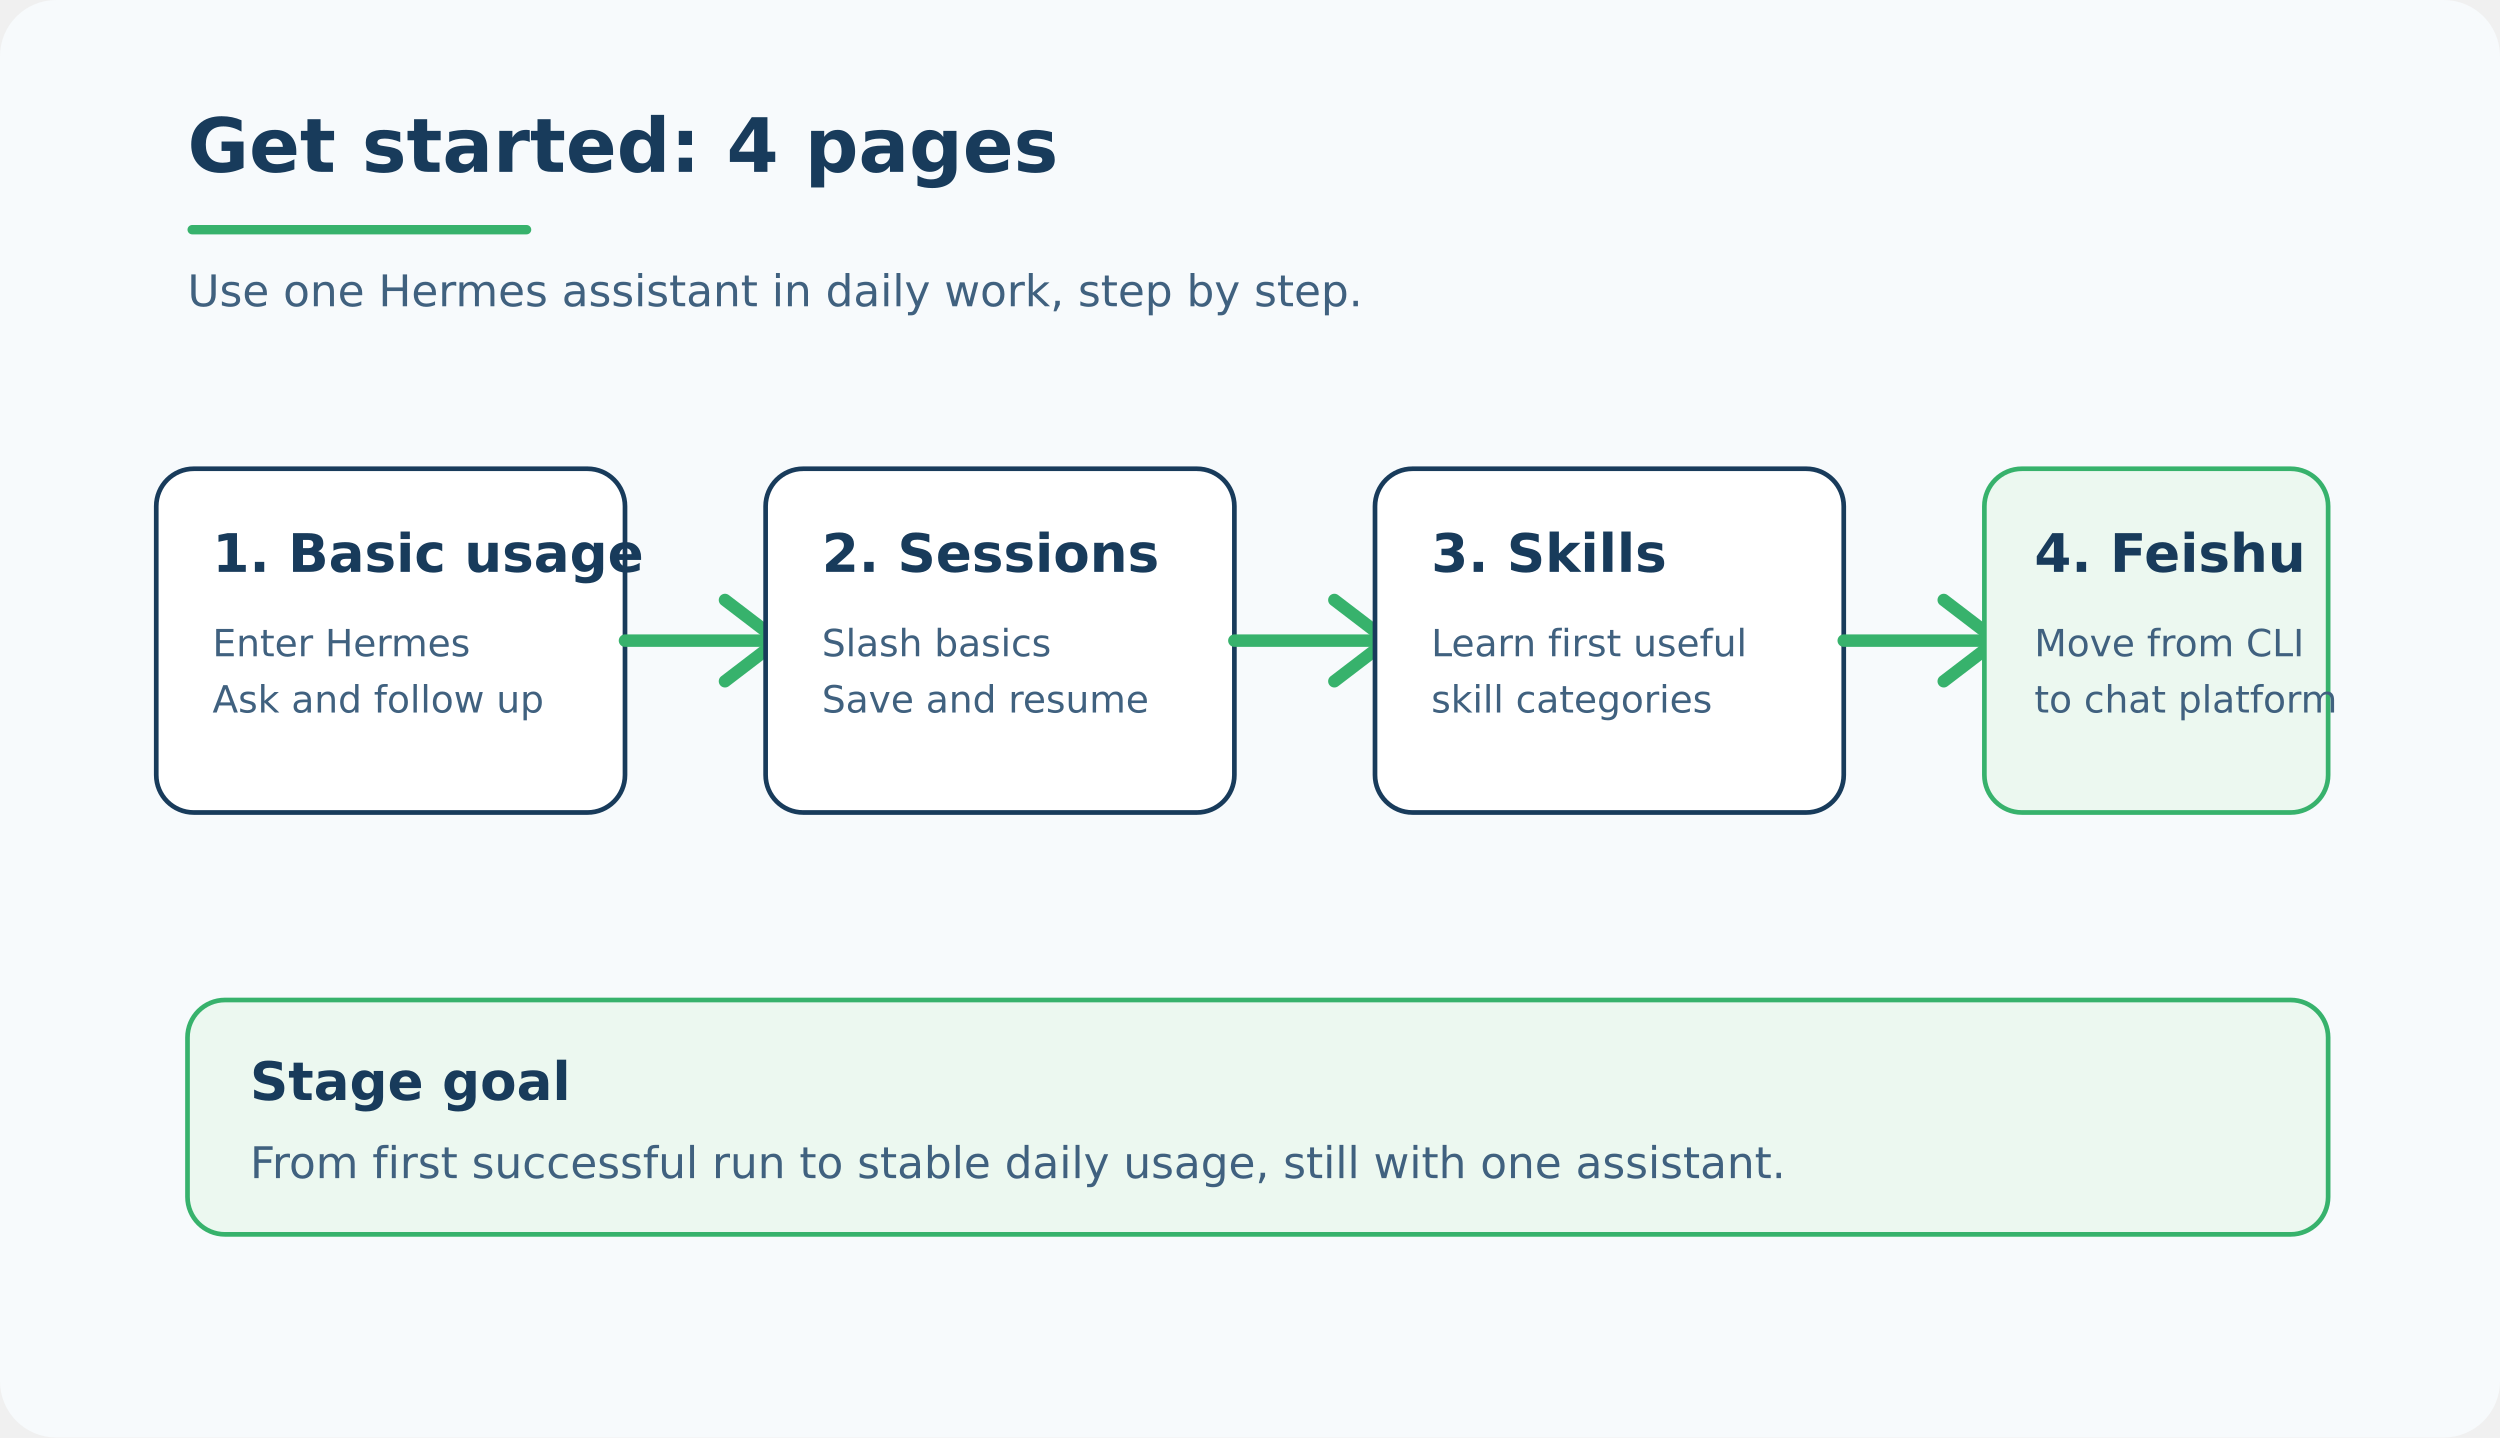
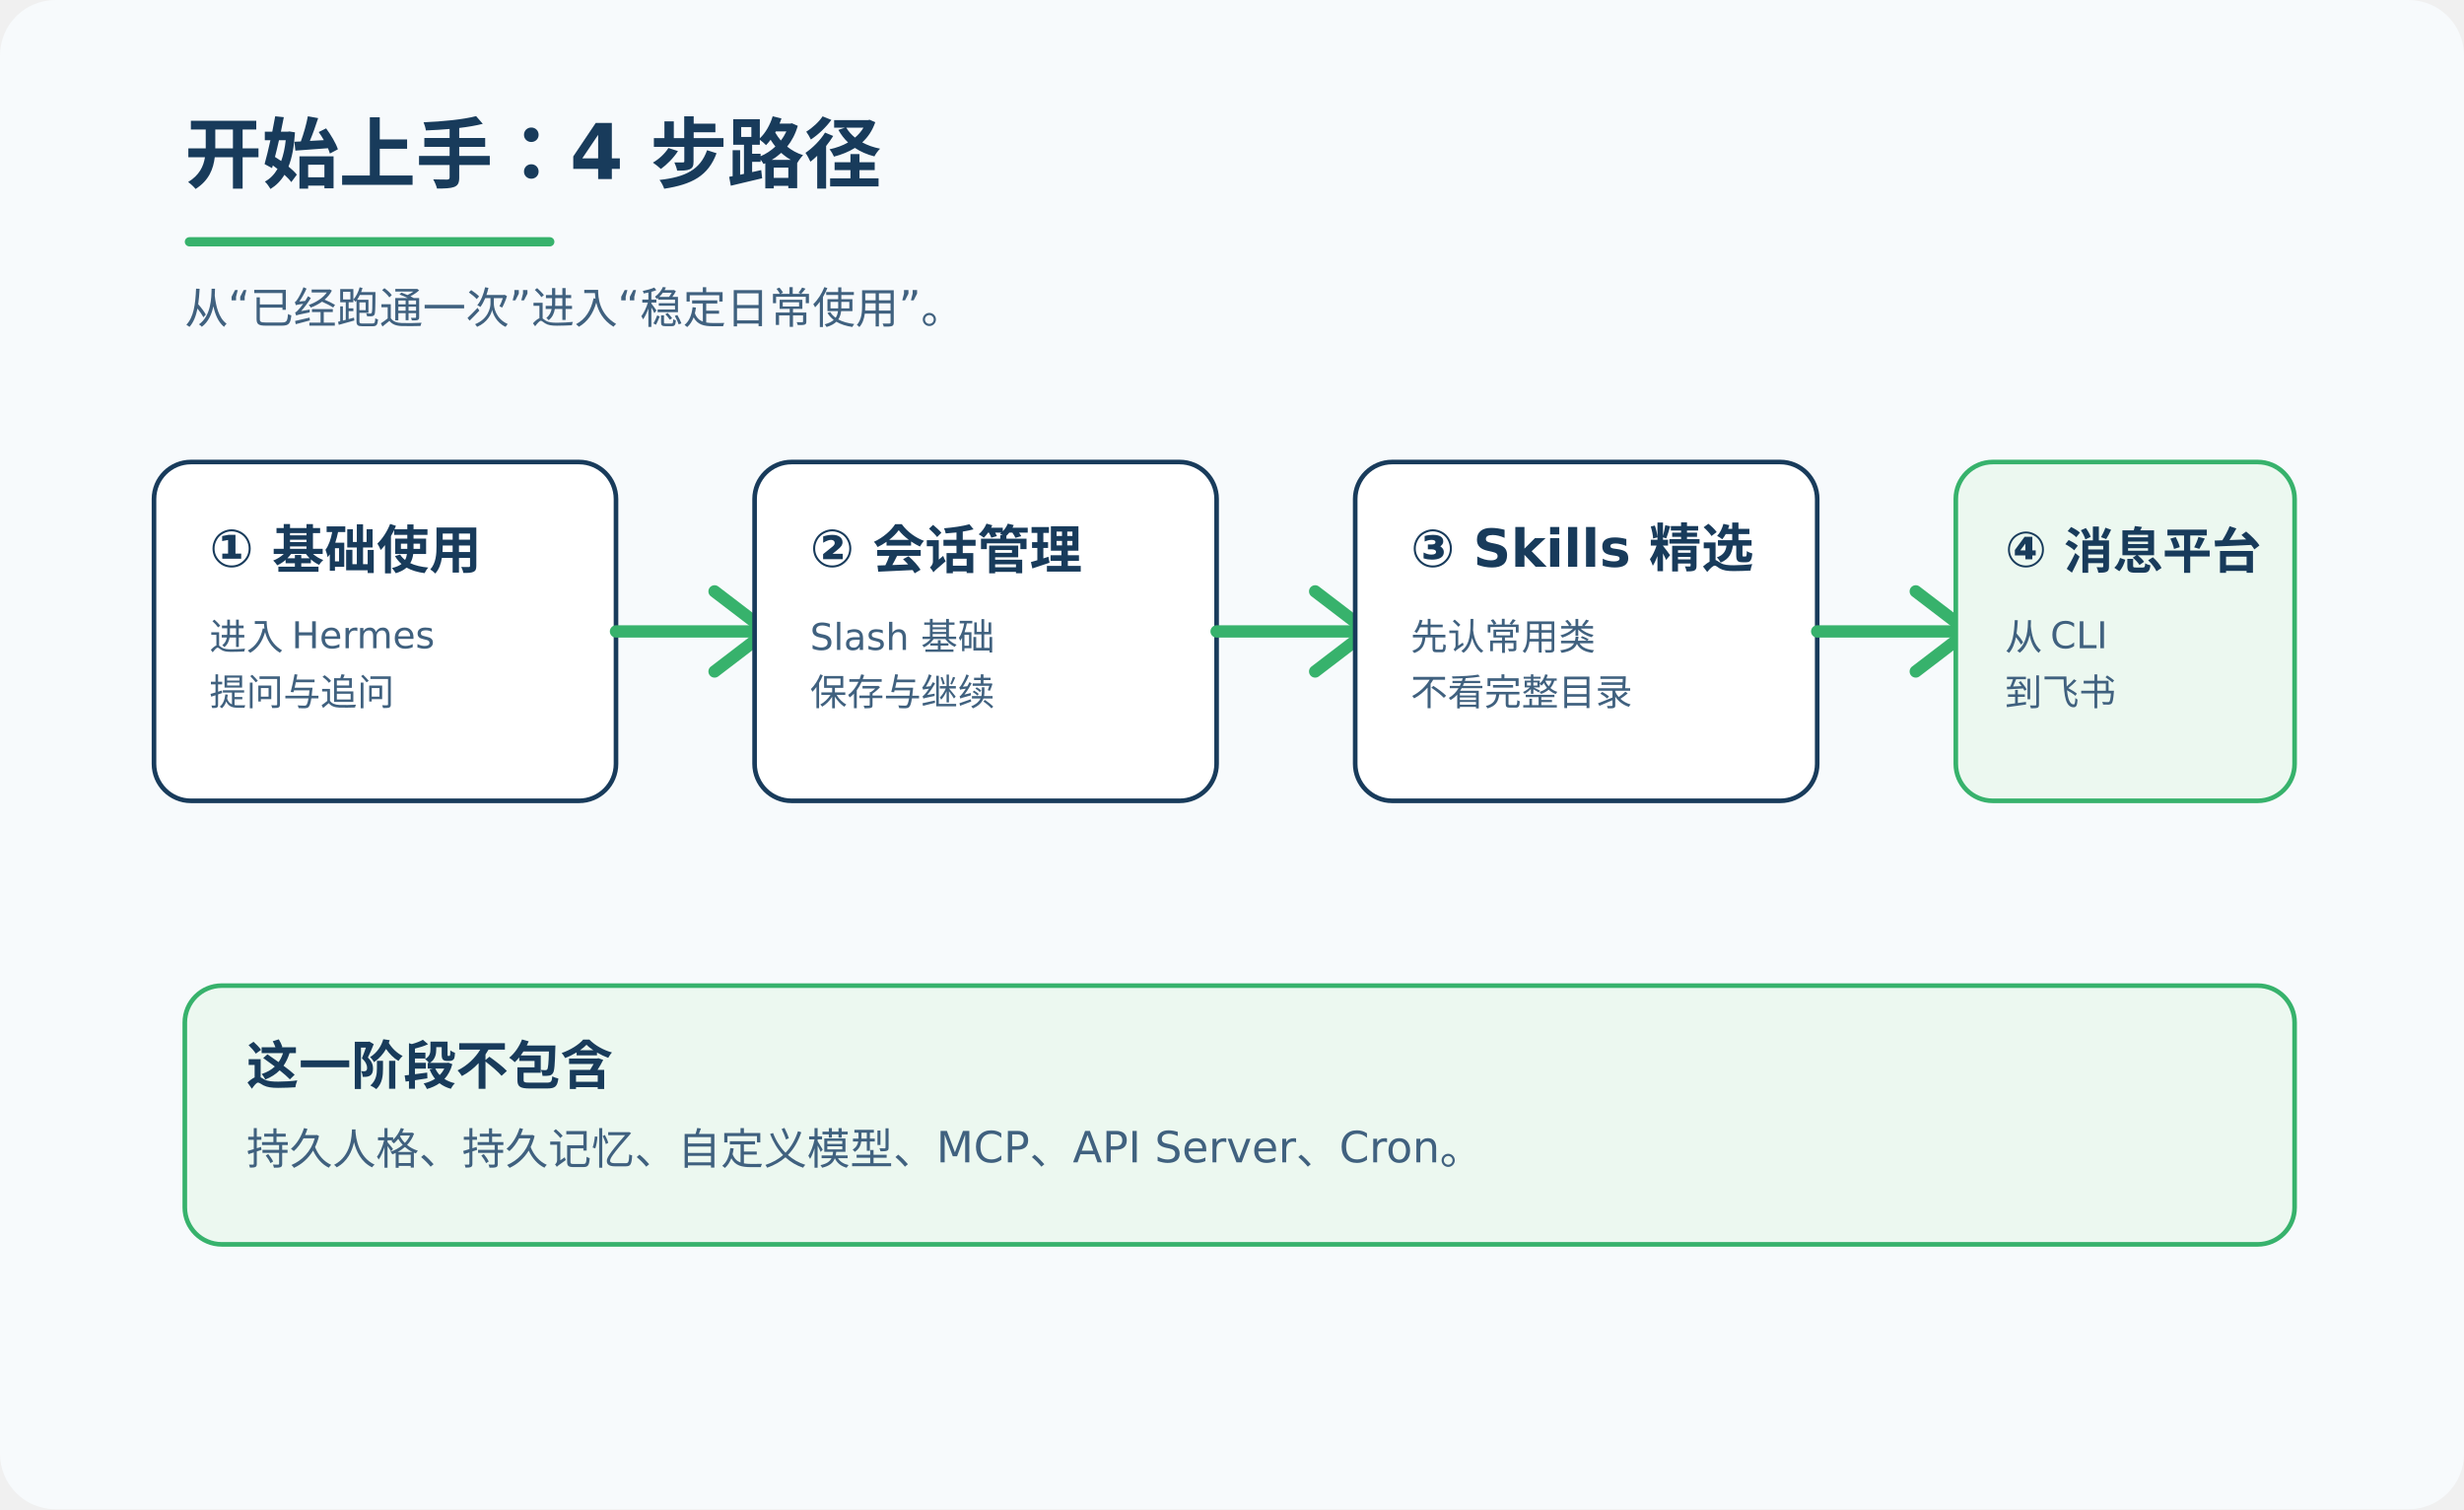
- <svg xmlns="http://www.w3.org/2000/svg" width="1600" height="920" viewBox="0 0 1600 920" fill="none">
-   <rect width="1600" height="920" rx="36" fill="#F7FAFC" />
-   <text x="120" y="110" fill="#183B5B" font-size="48" font-family="DejaVu Sans, Arial, sans-serif" font-weight="700">Get started: 4 pages</text>
-   <rect x="120" y="144" width="220" height="6" rx="3" fill="#37B26C" />
-   <text x="120" y="196" fill="#40617F" font-size="28" font-family="DejaVu Sans, Arial, sans-serif">Use one Hermes assistant in daily work, step by step.</text>
+ <svg xmlns="http://www.w3.org/2000/svg" width="1600" height="980" viewBox="0 0 1600 980" fill="none">
+   <rect width="1600" height="980" rx="36" fill="#F7FAFC" />
+   <text x="120" y="118" fill="#183B5B" font-size="50" font-family="WenQuanYi Zen Hei, DejaVu Sans, sans-serif" font-weight="700">开始上手：4 步路径</text>
+   <rect x="120" y="154" width="240" height="6" rx="3" fill="#37B26C" />
+   <text x="120" y="210" fill="#40617F" font-size="28" font-family="WenQuanYi Zen Hei, DejaVu Sans, sans-serif">从“已经跑通一次”进入“稳定日常使用”。</text>
  <rect x="100" y="300" width="300" height="220" rx="24" fill="#FFFFFF" stroke="#183B5B" stroke-width="3" />
-   <text x="136" y="366" fill="#183B5B" font-size="34" font-family="DejaVu Sans, Arial, sans-serif" font-weight="700">1. Basic usage</text>
-   <text x="136" y="420" fill="#40617F" font-size="24" font-family="DejaVu Sans, Arial, sans-serif">Enter Hermes</text>
-   <text x="136" y="456" fill="#40617F" font-size="24" font-family="DejaVu Sans, Arial, sans-serif">Ask and follow up</text>
+   <text x="136" y="368" fill="#183B5B" font-size="34" font-family="WenQuanYi Zen Hei, DejaVu Sans, sans-serif" font-weight="700">① 基础使用</text>
+   <text x="136" y="422" fill="#40617F" font-size="24" font-family="WenQuanYi Zen Hei, DejaVu Sans, sans-serif">进入 Hermes</text>
+   <text x="136" y="458" fill="#40617F" font-size="24" font-family="WenQuanYi Zen Hei, DejaVu Sans, sans-serif">提问与追问</text>
  <path d="M400 410H490" stroke="#37B26C" stroke-width="8" stroke-linecap="round" />
  <path d="M464 384L498 410L464 436" stroke="#37B26C" stroke-width="8" stroke-linecap="round" stroke-linejoin="round" />
  <rect x="490" y="300" width="300" height="220" rx="24" fill="#FFFFFF" stroke="#183B5B" stroke-width="3" />
-   <text x="526" y="366" fill="#183B5B" font-size="34" font-family="DejaVu Sans, Arial, sans-serif" font-weight="700">2. Sessions</text>
-   <text x="526" y="420" fill="#40617F" font-size="24" font-family="DejaVu Sans, Arial, sans-serif">Slash basics</text>
-   <text x="526" y="456" fill="#40617F" font-size="24" font-family="DejaVu Sans, Arial, sans-serif">Save and resume</text>
+   <text x="526" y="368" fill="#183B5B" font-size="34" font-family="WenQuanYi Zen Hei, DejaVu Sans, sans-serif" font-weight="700">② 会话管理</text>
+   <text x="526" y="422" fill="#40617F" font-size="24" font-family="WenQuanYi Zen Hei, DejaVu Sans, sans-serif">Slash 基础</text>
+   <text x="526" y="458" fill="#40617F" font-size="24" font-family="WenQuanYi Zen Hei, DejaVu Sans, sans-serif">保存与继续</text>
  <path d="M790 410H880" stroke="#37B26C" stroke-width="8" stroke-linecap="round" />
  <path d="M854 384L888 410L854 436" stroke="#37B26C" stroke-width="8" stroke-linecap="round" stroke-linejoin="round" />
  <rect x="880" y="300" width="300" height="220" rx="24" fill="#FFFFFF" stroke="#183B5B" stroke-width="3" />
-   <text x="916" y="366" fill="#183B5B" font-size="34" font-family="DejaVu Sans, Arial, sans-serif" font-weight="700">3. Skills</text>
-   <text x="916" y="420" fill="#40617F" font-size="24" font-family="DejaVu Sans, Arial, sans-serif">Learn first useful</text>
-   <text x="916" y="456" fill="#40617F" font-size="24" font-family="DejaVu Sans, Arial, sans-serif">skill categories</text>
+   <text x="916" y="368" fill="#183B5B" font-size="34" font-family="WenQuanYi Zen Hei, DejaVu Sans, sans-serif" font-weight="700">③ Skills 精选</text>
+   <text x="916" y="422" fill="#40617F" font-size="24" font-family="WenQuanYi Zen Hei, DejaVu Sans, sans-serif">先认常用类</text>
+   <text x="916" y="458" fill="#40617F" font-size="24" font-family="WenQuanYi Zen Hei, DejaVu Sans, sans-serif">不看完整目录</text>
  <path d="M1180 410H1270" stroke="#37B26C" stroke-width="8" stroke-linecap="round" />
  <path d="M1244 384L1278 410L1244 436" stroke="#37B26C" stroke-width="8" stroke-linecap="round" stroke-linejoin="round" />
  <rect x="1270" y="300" width="220" height="220" rx="24" fill="#ECF8F0" stroke="#37B26C" stroke-width="3" />
-   <text x="1302" y="366" fill="#183B5B" font-size="34" font-family="DejaVu Sans, Arial, sans-serif" font-weight="700">4. Feishu</text>
-   <text x="1302" y="420" fill="#40617F" font-size="24" font-family="DejaVu Sans, Arial, sans-serif">Move from CLI</text>
-   <text x="1302" y="456" fill="#40617F" font-size="24" font-family="DejaVu Sans, Arial, sans-serif">to chat platform</text>
-   <rect x="120" y="640" width="1370" height="150" rx="24" fill="#ECF8F0" stroke="#37B26C" stroke-width="3" />
-   <text x="160" y="704" fill="#183B5B" font-size="34" font-family="DejaVu Sans, Arial, sans-serif" font-weight="700">Stage goal</text>
-   <text x="160" y="754" fill="#40617F" font-size="28" font-family="DejaVu Sans, Arial, sans-serif">From first successful run to stable daily usage, still with one assistant.</text>
+   <text x="1302" y="368" fill="#183B5B" font-size="32" font-family="WenQuanYi Zen Hei, DejaVu Sans, sans-serif" font-weight="700">④ 消息平台</text>
+   <text x="1302" y="422" fill="#40617F" font-size="24" font-family="WenQuanYi Zen Hei, DejaVu Sans, sans-serif">从 CLI</text>
+   <text x="1302" y="458" fill="#40617F" font-size="24" font-family="WenQuanYi Zen Hei, DejaVu Sans, sans-serif">到飞书</text>
+   <rect x="120" y="640" width="1370" height="168" rx="24" fill="#ECF8F0" stroke="#37B26C" stroke-width="3" />
+   <text x="160" y="704" fill="#183B5B" font-size="34" font-family="WenQuanYi Zen Hei, DejaVu Sans, sans-serif" font-weight="700">这一阶段不包含</text>
+   <text x="160" y="756" fill="#40617F" font-size="28" font-family="WenQuanYi Zen Hei, DejaVu Sans, sans-serif">持久人格、持久记忆、自定义模型、MCP、API Server、Cron。</text>
</svg>
